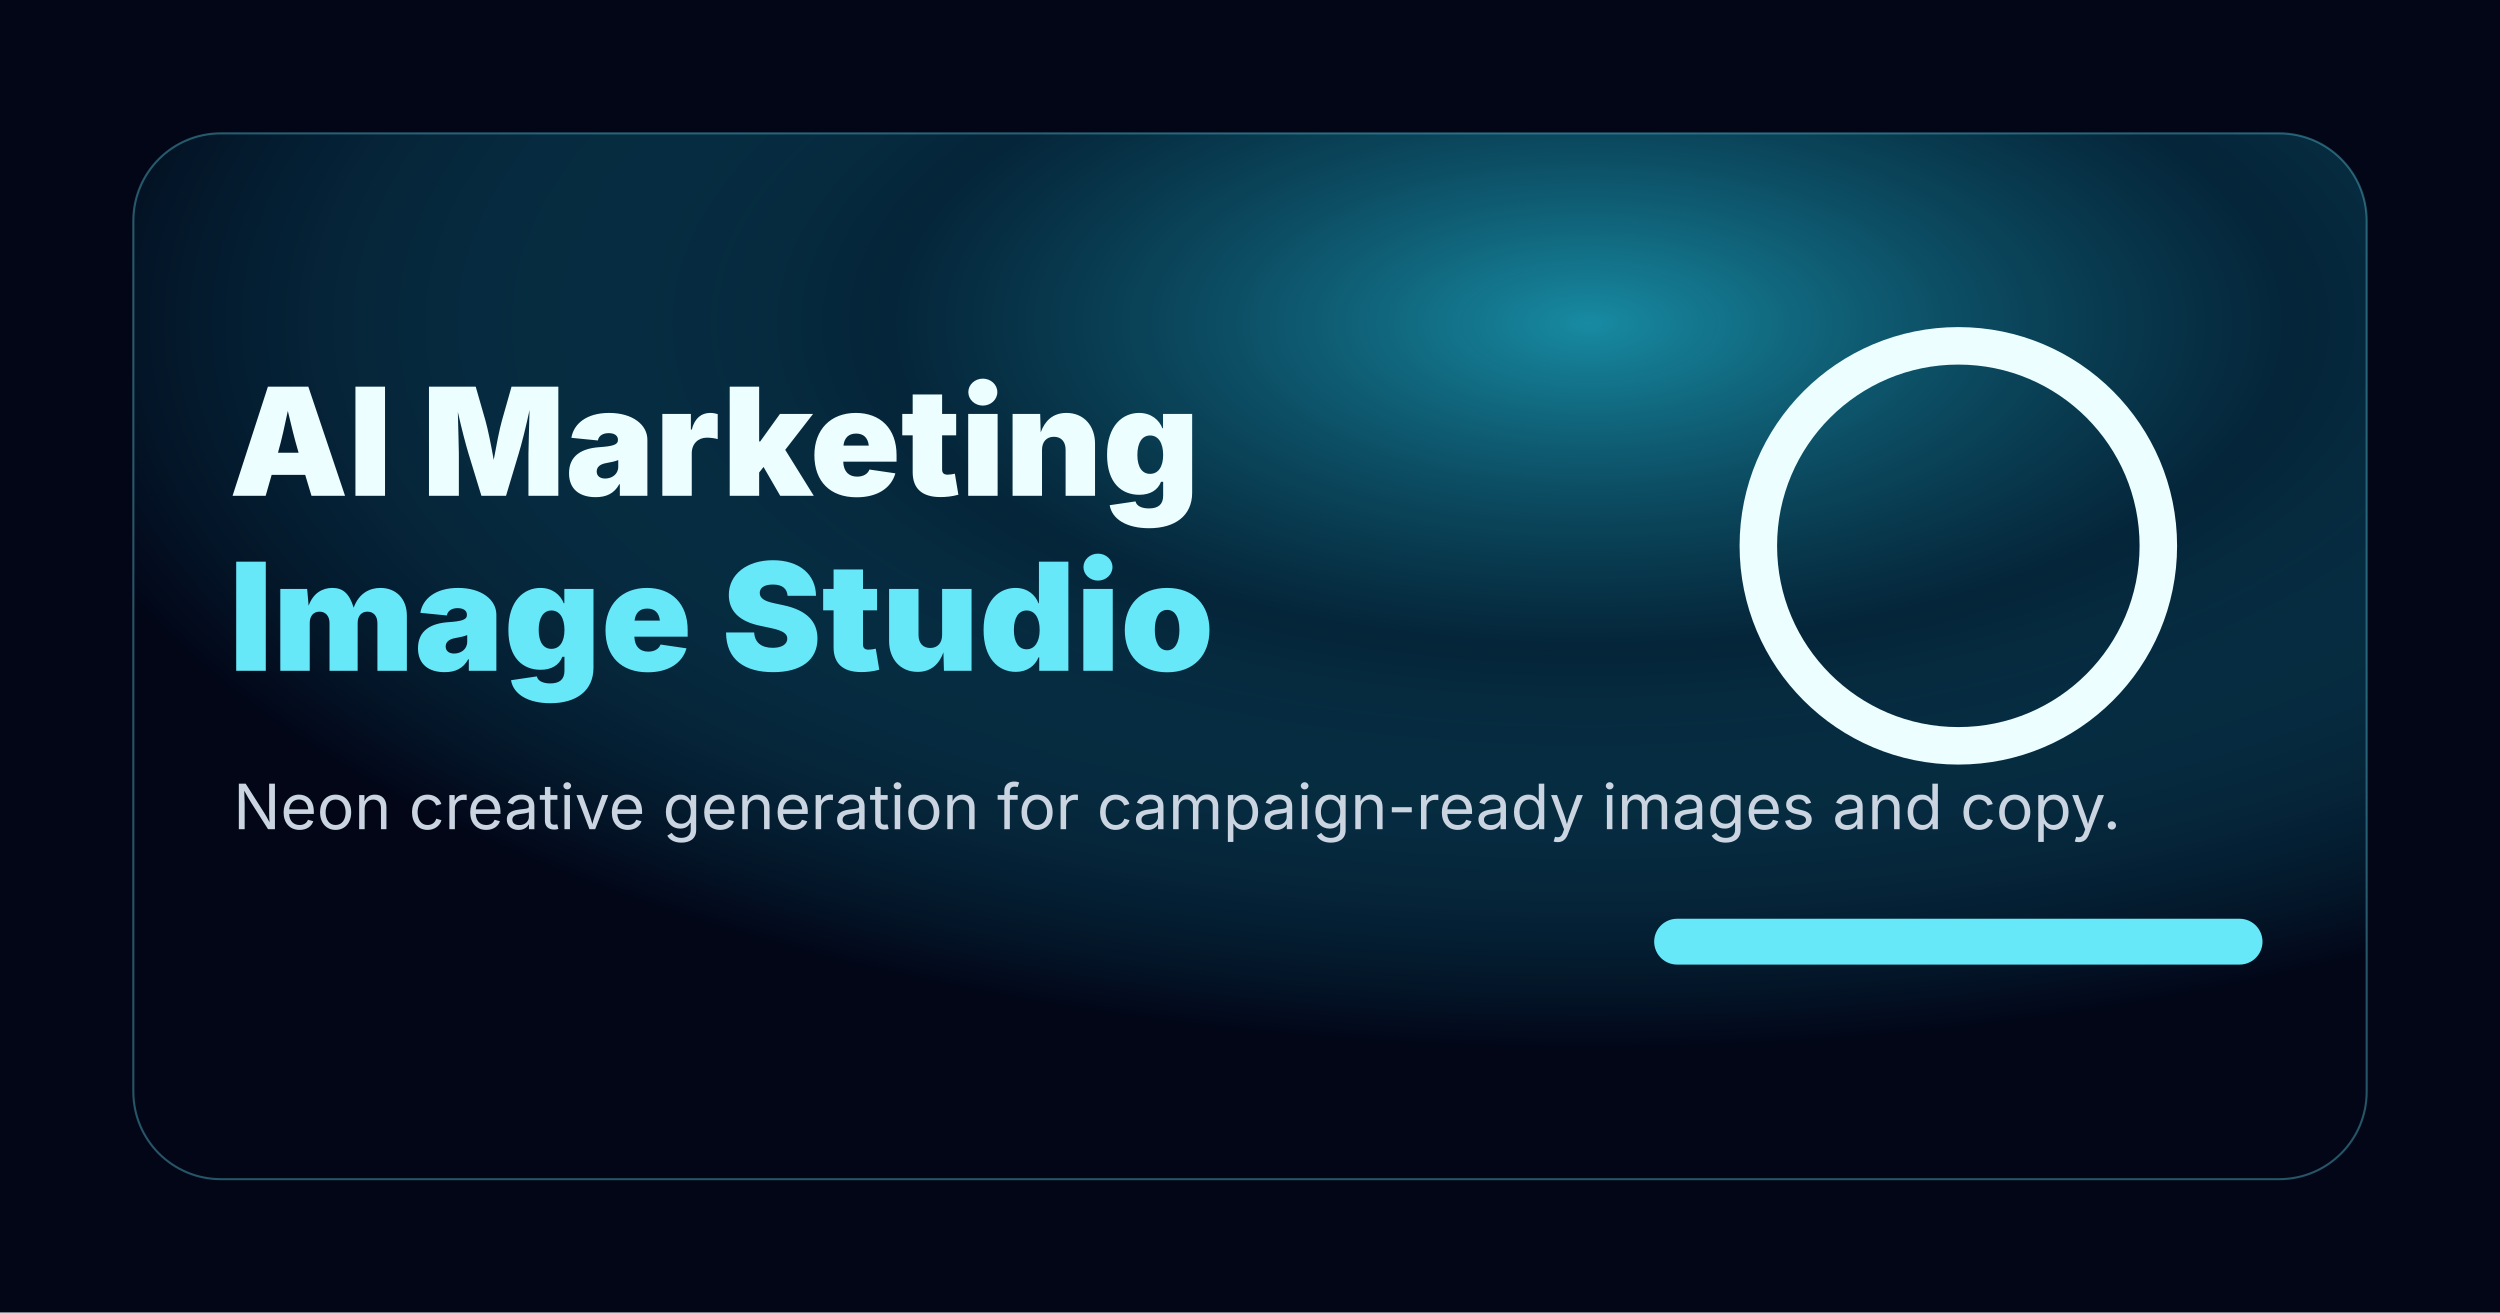
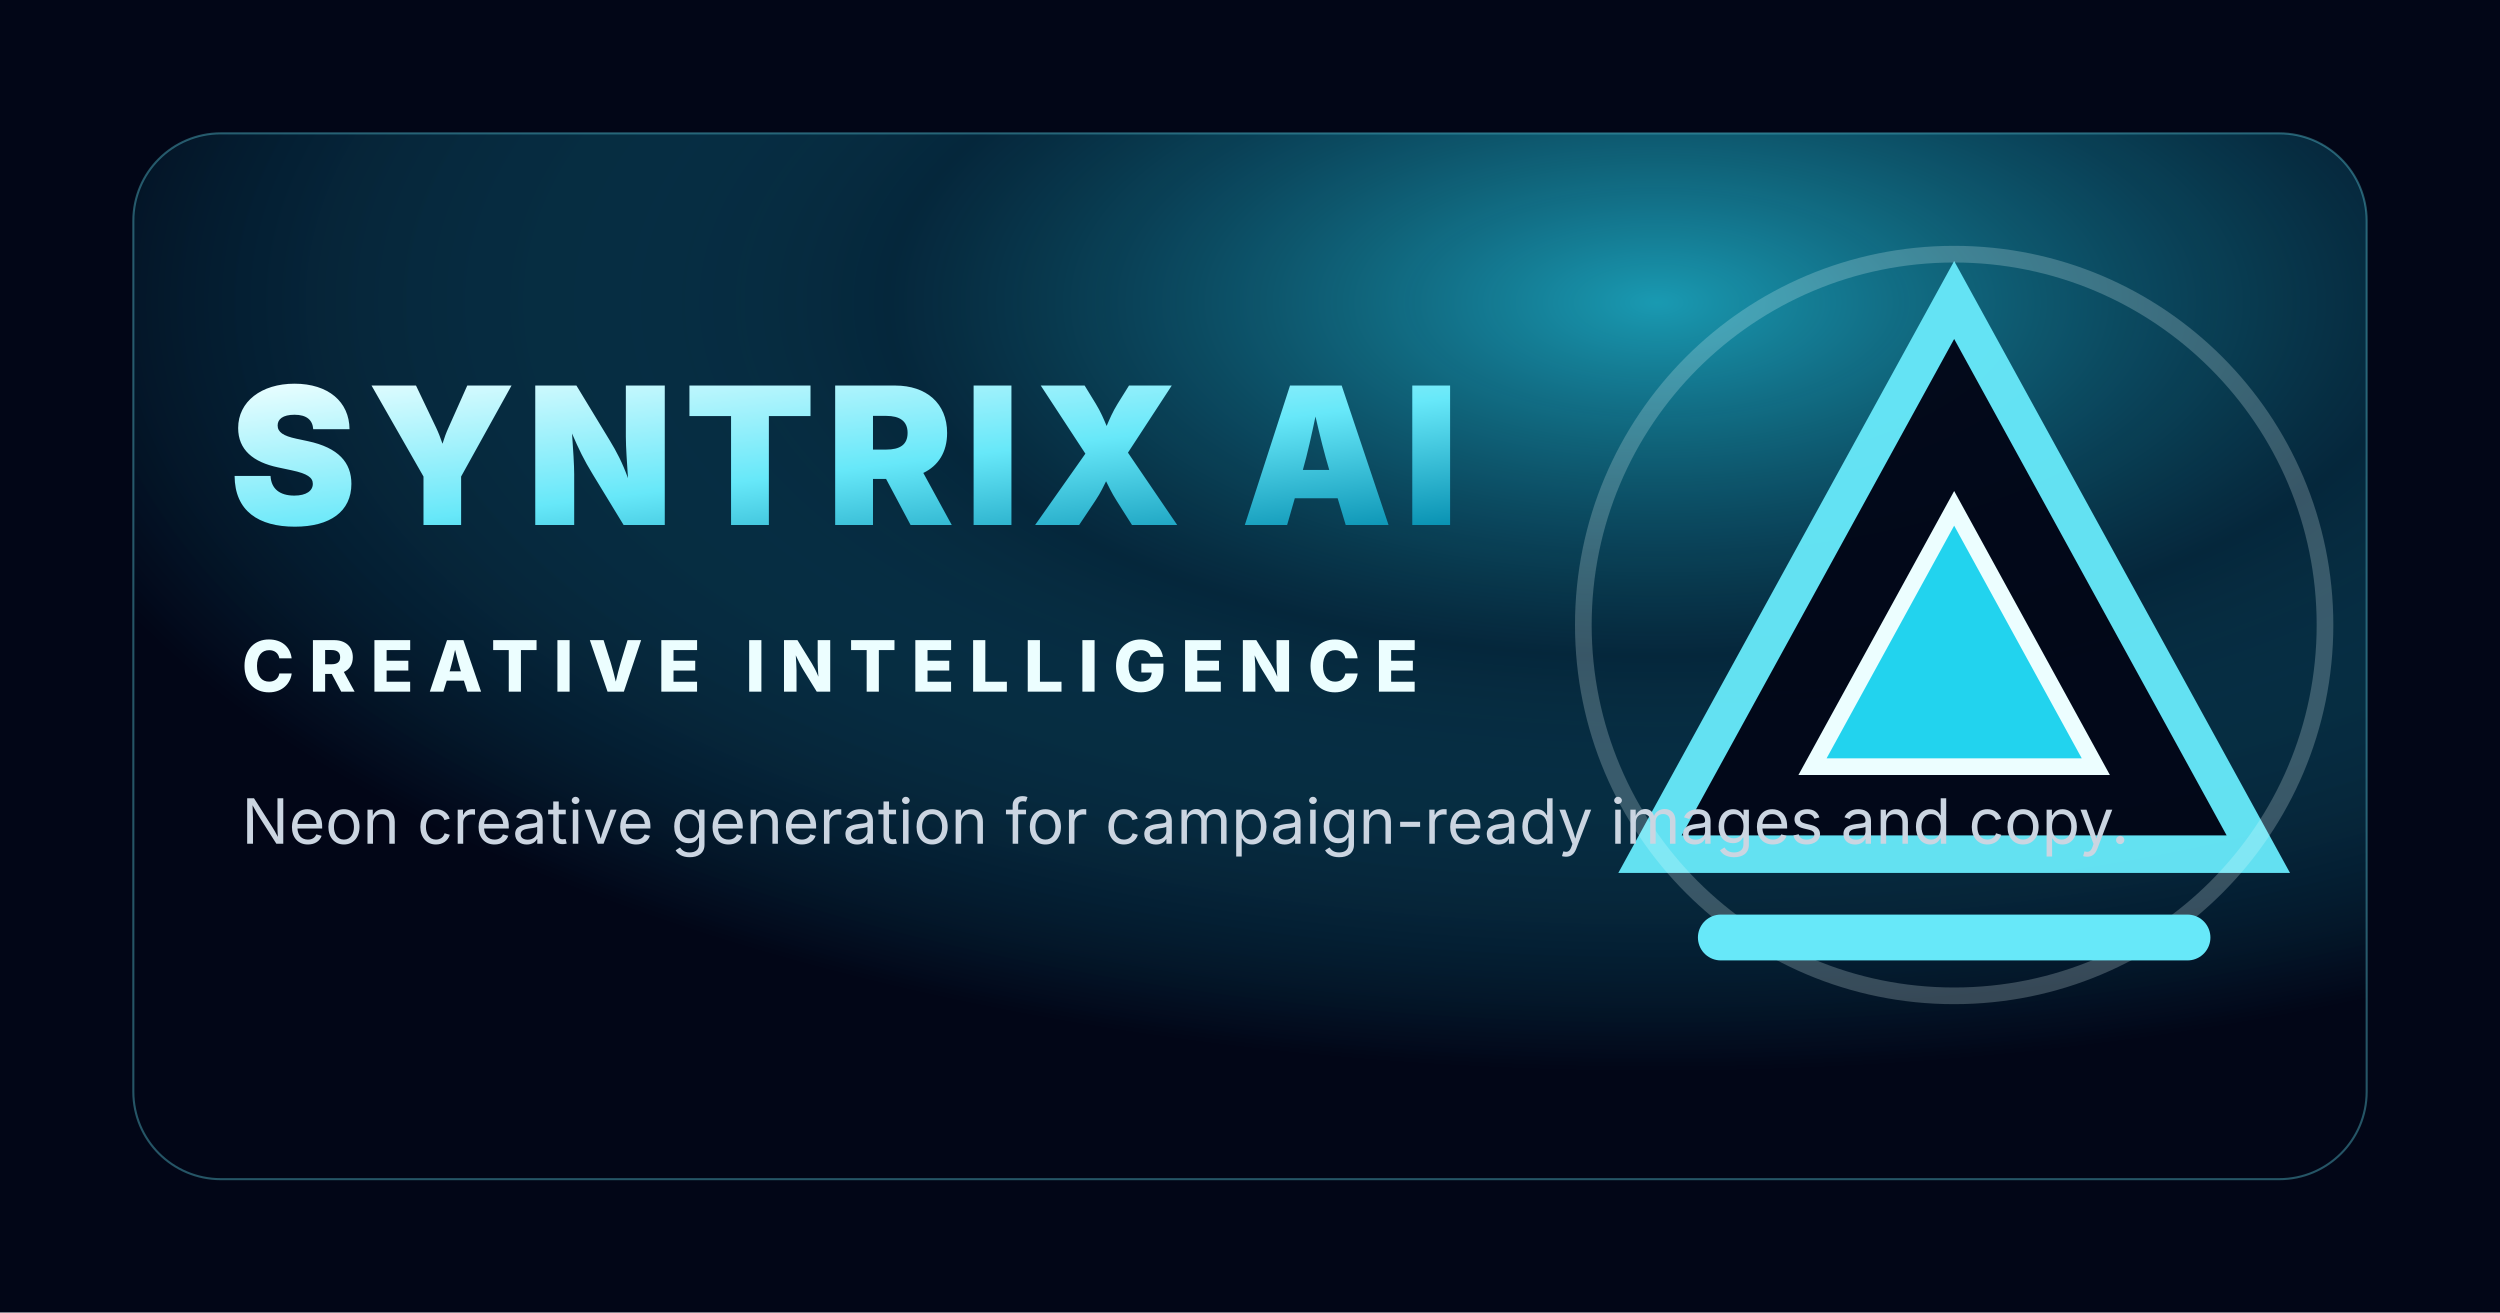
- <svg xmlns="http://www.w3.org/2000/svg" viewBox="0 0 1200 630">
+ <svg xmlns="http://www.w3.org/2000/svg" viewBox="0 0 1200 630" role="img" aria-label="SYNTRIX AI social preview">
  <defs>
-     <radialGradient id="a" cx="65%" cy="18%" r="70%">
-       <stop offset="0" stop-color="#22d3ee" stop-opacity=".65" />
-       <stop offset=".45" stop-color="#0e7490" stop-opacity=".28" />
+     <radialGradient id="a" cx="68%" cy="16%" r="74%">
+       <stop offset="0" stop-color="#22d3ee" stop-opacity=".72" />
+       <stop offset=".46" stop-color="#0e7490" stop-opacity=".3" />
      <stop offset="1" stop-color="#020617" />
    </radialGradient>
+     <linearGradient id="word" x1="0" y1="0" x2="1" y2="1">
+       <stop offset="0" stop-color="#ecfeff" />
+       <stop offset=".55" stop-color="#67e8f9" />
+       <stop offset="1" stop-color="#0891b2" />
+     </linearGradient>
  </defs>
  <rect width="1200" height="630" fill="#020617" />
  <rect x="64" y="64" width="1072" height="502" rx="42" fill="url(#a)" stroke="#67e8f9" stroke-opacity=".35" />
-   <text x="110" y="238" fill="#ecfeff" font-family="Inter,Arial,sans-serif" font-size="72" font-weight="900">AI Marketing</text>
-   <text x="110" y="322" fill="#67e8f9" font-family="Inter,Arial,sans-serif" font-size="72" font-weight="900">Image Studio</text>
-   <text x="112" y="398" fill="#cbd5e1" font-family="Inter,Arial,sans-serif" font-size="30">Neon creative generation for campaign-ready images and copy.</text>
-   <circle cx="940" cy="262" r="96" fill="none" stroke="#ecfeff" stroke-width="18" />
-   <path d="M805 452h270" stroke="#67e8f9" stroke-width="22" stroke-linecap="round" />
+   <path d="M792 410 938 144l146 266H792Z" fill="#020617" stroke="#67e8f9" stroke-width="18" opacity=".96" />
+   <path d="M870 368 938 244l68 124H870Z" fill="#22d3ee" stroke="#ecfeff" stroke-width="8" />
+   <circle cx="938" cy="300" r="178" fill="none" stroke="#ecfeff" stroke-opacity=".22" stroke-width="8" />
+   <path d="M826 450h224" stroke="#67e8f9" stroke-width="22" stroke-linecap="round" />
+   <text x="110" y="252" fill="url(#word)" font-family="Inter,Arial,sans-serif" font-size="92" font-weight="900" letter-spacing="5">SYNTRIX AI</text>
+   <text x="116" y="332" fill="#ecfeff" font-family="Inter,Arial,sans-serif" font-size="34" font-weight="800" letter-spacing="7">CREATIVE INTELLIGENCE</text>
+   <text x="116" y="405" fill="#cbd5e1" font-family="Inter,Arial,sans-serif" font-size="30">Neon creative generation for campaign-ready images and copy.</text>
</svg>
